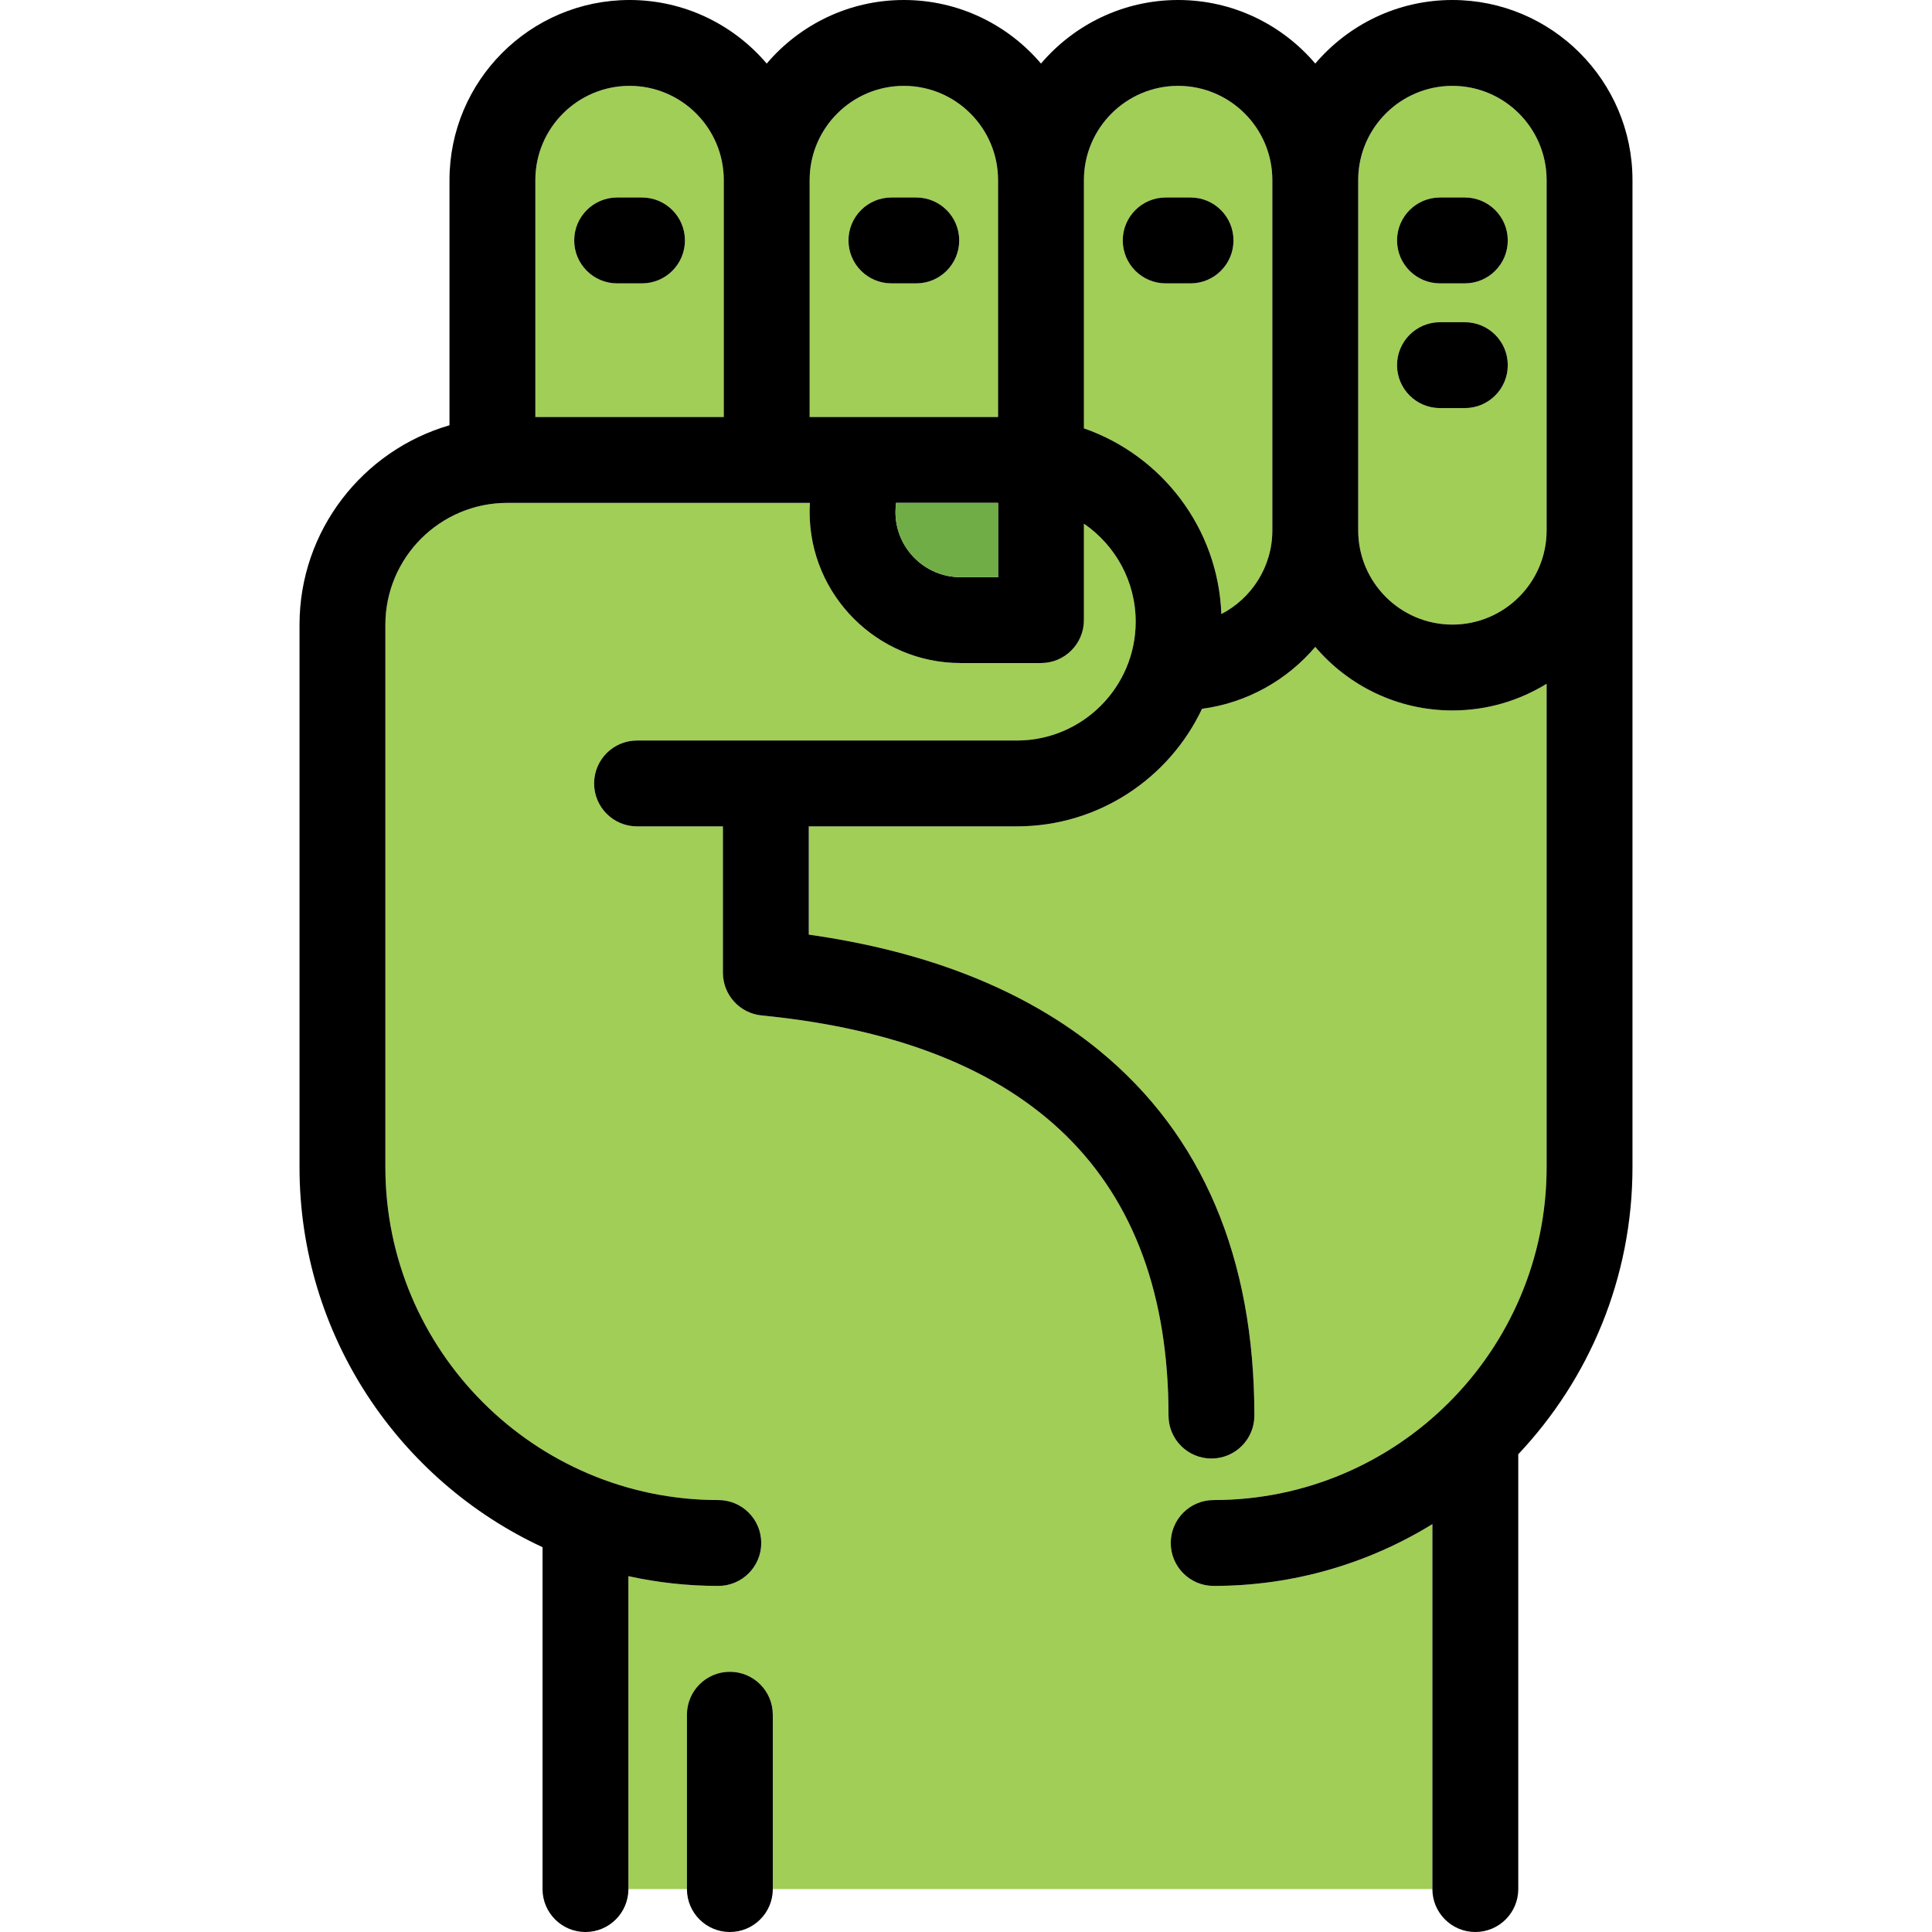
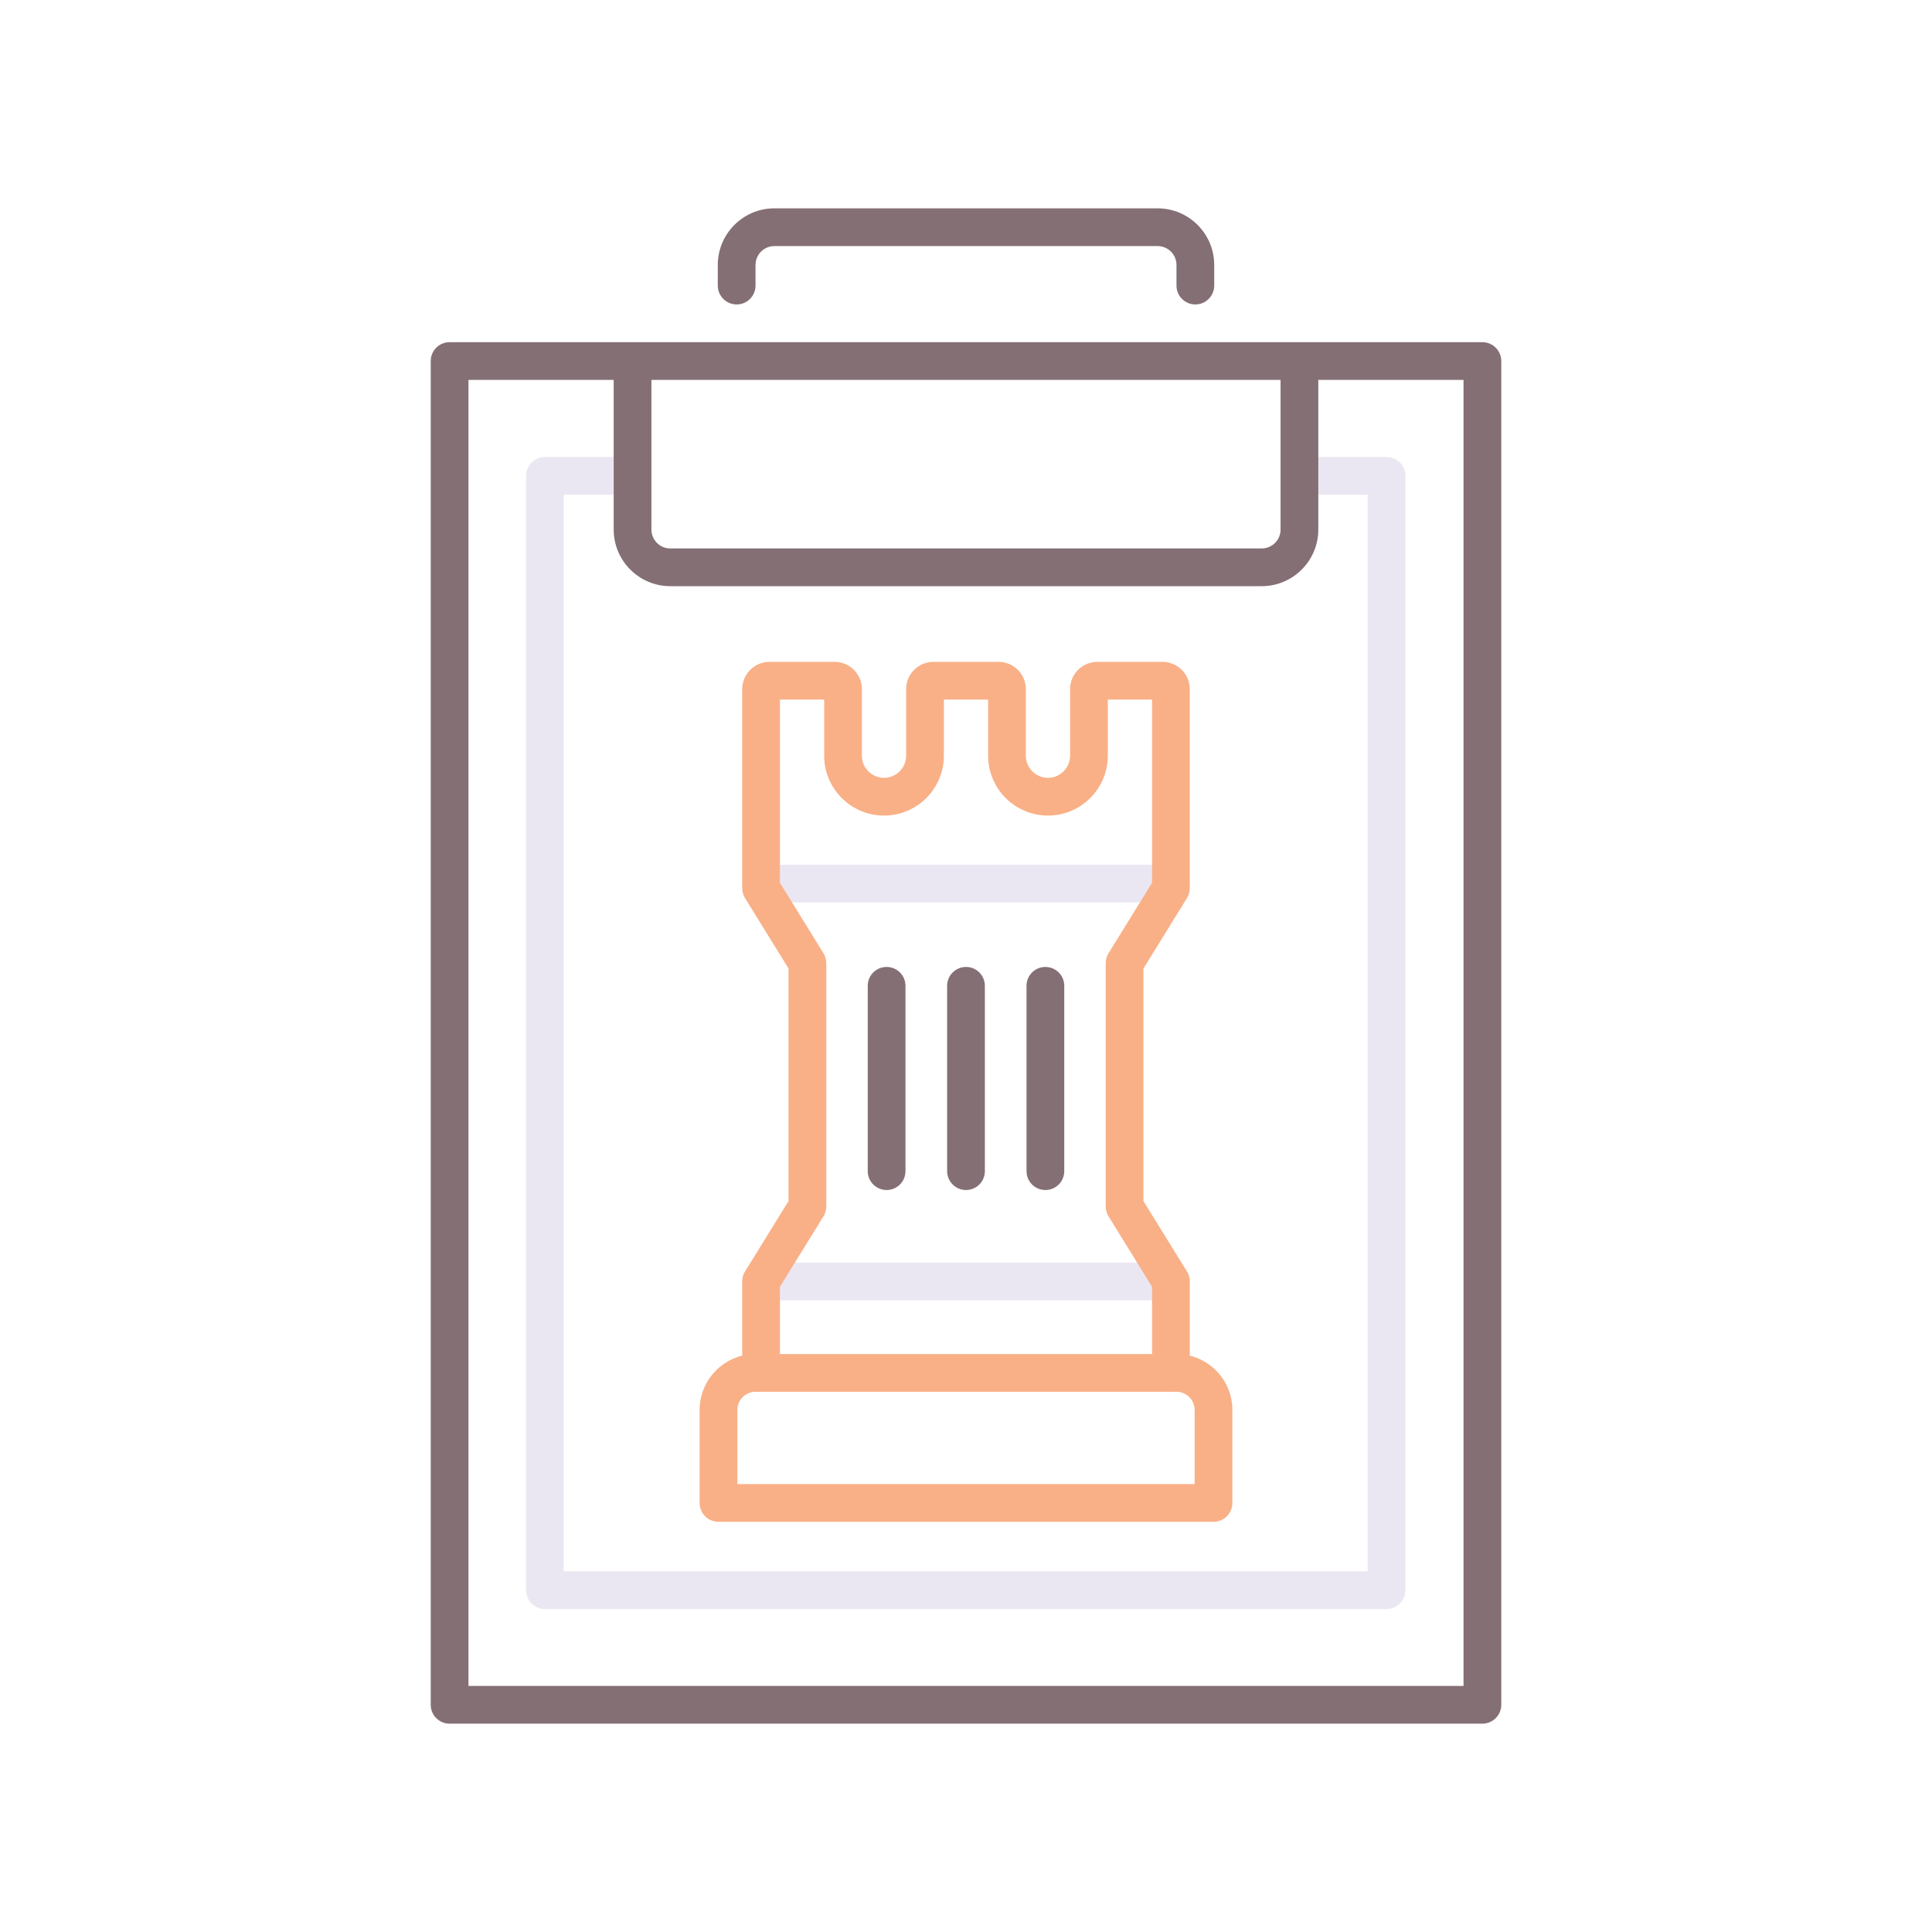
- <svg xmlns="http://www.w3.org/2000/svg" version="1.1" id="Capa_1" x="0px" y="0px" viewBox="0 0 450 450" style="enable-background:new 0 0 450 450;" xml:space="preserve">
+ <svg xmlns="http://www.w3.org/2000/svg" id="Layer_1" enable-background="new 0 0 256 256" height="512" viewBox="0 0 256 256" width="512">
  <g>
-     <path style="fill:#A1CE57;" d="M168.581,41.943c0-12.099-9.844-21.943-21.942-21.943c-12.1,0-21.943,9.844-21.943,21.943v55.188   h43.886V41.943z M149.534,66.001h-5.791c-5.522,0-10-4.477-10-10s4.478-10,10-10h5.791c5.522,0,10,4.477,10,10   S155.056,66.001,149.534,66.001z" />
-     <path style="fill:#A1CE57;" d="M360.237,41.943c0-12.099-9.844-21.943-21.942-21.943s-21.942,9.844-21.942,21.943v81.594   c0,12.099,9.844,21.943,21.942,21.943s21.942-9.844,21.942-21.943v-16.406V41.943z M341.19,95.049h-5.791c-5.522,0-10-4.477-10-10   s4.478-10,10-10h5.791c5.522,0,10,4.477,10,10S346.712,95.049,341.19,95.049z M341.19,66.001h-5.791c-5.522,0-10-4.477-10-10   s4.478-10,10-10h5.791c5.522,0,10,4.477,10,10S346.712,66.001,341.19,66.001z" />
-     <path style="fill:#A1CE57;" d="M232.466,41.943c0-12.099-9.844-21.943-21.943-21.943c-12.099,0-21.942,9.844-21.942,21.943v55.188   h13.106h30.779V41.943z M213.418,66.001h-5.79c-5.522,0-10-4.477-10-10s4.478-10,10-10h5.79c5.522,0,10,4.477,10,10   S218.941,66.001,213.418,66.001z" />
-     <path style="fill:#A1CE57;" d="M282.692,369.391c-5.522,0-10-4.477-10-10s4.478-10,10-10c42.759,0,77.545-34.787,77.545-77.545   V159.264c-6.388,3.938-13.903,6.216-21.942,6.216c-12.784,0-24.243-5.756-31.942-14.805c-6.562,7.712-15.857,13.022-26.376,14.424   c-7.637,16.165-24.094,27.38-43.127,27.38H188.38v25.211c27.851,3.934,50.59,13.007,67.693,27.023   c23.951,19.628,36.096,48.229,36.096,85.006c0,5.523-4.478,10-10,10s-10-4.477-10-10c0-55.662-31.885-87.02-94.768-93.202   c-5.119-0.503-9.021-4.808-9.021-9.952v-34.086h-20c-5.522,0-10-4.477-10-10s4.478-10,10-10h88.469   c15.26,0,27.674-12.415,27.674-27.674c0-9.469-4.783-17.839-12.057-22.831v22.461c0,5.523-4.478,10-10,10h-18.715   c-19.395,0-35.174-15.779-35.174-35.175c0-0.711,0.024-1.421,0.067-2.129h-70.482c-15.659,0-28.399,12.74-28.399,28.4v126.315   c0,42.758,34.786,77.545,77.545,77.545c5.522,0,10,4.477,10,10s-4.478,10-10,10c-7.188,0-14.193-0.789-20.942-2.271V440H160   v-40.609c0-5.523,4.478-10,10-10s10,4.477,10,10V440h153.635v-85.001C318.798,364.122,301.349,369.391,282.692,369.391z" />
-     <path style="fill:#A1CE57;" d="M274.409,20c-12.099,0-21.942,9.844-21.942,21.943v57.829c18.103,6.296,31.27,23.209,32.011,43.252   c7.046-3.656,11.874-11.015,11.874-19.486V41.943C296.352,29.844,286.508,20,274.409,20z M277.304,66.001h-5.791   c-5.522,0-10-4.477-10-10s4.478-10,10-10h5.791c5.522,0,10,4.477,10,10S282.827,66.001,277.304,66.001z" />
-     <path d="M170,389.391c-5.522,0-10,4.477-10,10V440c0,5.523,4.478,10,10,10s10-4.477,10-10v-40.609   C180,393.868,175.522,389.391,170,389.391z" />
-     <path d="M338.294,0c-12.784,0-24.243,5.756-31.942,14.805C298.653,5.756,287.193,0,274.409,0c-12.784,0-24.243,5.756-31.942,14.805   C234.767,5.756,223.308,0,210.523,0c-12.784,0-24.243,5.756-31.942,14.805C170.881,5.756,159.422,0,146.638,0   c-23.128,0-41.943,18.815-41.943,41.943v57.109c-20.153,5.85-34.932,24.465-34.932,46.479v126.315   c0,39.172,23.213,73.019,56.603,88.524V440c0,5.523,4.478,10,10,10s10-4.477,10-10v-72.88c6.749,1.482,13.755,2.271,20.942,2.271   c5.522,0,10-4.477,10-10s-4.478-10-10-10c-42.759,0-77.545-34.787-77.545-77.545V145.531c0-15.66,12.74-28.4,28.399-28.4h70.482   c-0.043,0.708-0.067,1.418-0.067,2.129c0,19.395,15.779,35.175,35.174,35.175h18.715c5.522,0,10-4.477,10-10v-22.461   c7.274,4.991,12.057,13.362,12.057,22.831c0,15.26-12.414,27.674-27.674,27.674H148.38c-5.522,0-10,4.477-10,10s4.478,10,10,10h20   v34.086c0,5.144,3.902,9.449,9.021,9.952c62.883,6.182,94.768,37.54,94.768,93.202c0,5.523,4.478,10,10,10s10-4.477,10-10   c0-36.777-12.145-65.377-36.096-85.006c-17.104-14.017-39.843-23.089-67.693-27.023v-25.211h48.469   c19.032,0,35.489-11.215,43.127-27.38c10.519-1.402,19.814-6.712,26.376-14.424c7.699,9.049,19.158,14.805,31.942,14.805   c8.039,0,15.554-2.278,21.942-6.216v112.582c0,42.758-34.786,77.545-77.545,77.545c-5.522,0-10,4.477-10,10s4.478,10,10,10   c18.657,0,36.106-5.269,50.942-14.392V440c0,5.523,4.478,10,10,10s10-4.477,10-10V338.722   c16.483-17.475,26.603-41.015,26.603-66.876V123.537v-16.406V41.943C380.237,18.815,361.421,0,338.294,0z M208.578,119.26   c0-0.721,0.049-1.431,0.145-2.129h23.744v17.304h-8.715C215.384,134.435,208.578,127.627,208.578,119.26z M188.581,97.131V41.943   c0-12.099,9.844-21.943,21.942-21.943c12.1,0,21.943,9.844,21.943,21.943v55.188h-30.779H188.581z M124.695,41.943   c0-12.099,9.844-21.943,21.943-21.943c12.099,0,21.942,9.844,21.942,21.943v55.188h-43.886V41.943z M284.478,143.023   c-0.741-20.043-13.908-36.955-32.011-43.252V41.943c0-12.099,9.844-21.943,21.942-21.943c12.1,0,21.943,9.844,21.943,21.943v81.594   C296.352,132.008,291.524,139.367,284.478,143.023z M338.294,145.479c-12.099,0-21.942-9.844-21.942-21.943V41.943   c0-12.099,9.844-21.943,21.942-21.943s21.942,9.844,21.942,21.943v65.188v16.406C360.237,135.636,350.393,145.479,338.294,145.479z   " />
-     <path style="fill:#70AD46;" d="M232.466,117.131h-23.744c-0.096,0.698-0.145,1.408-0.145,2.129c0,8.367,6.807,15.175,15.174,15.175   h8.715V117.131z" />
-     <path d="M149.534,46.001h-5.791c-5.522,0-10,4.477-10,10s4.478,10,10,10h5.791c5.522,0,10-4.477,10-10   S155.056,46.001,149.534,46.001z" />
-     <path d="M213.418,46.001h-5.79c-5.522,0-10,4.477-10,10s4.478,10,10,10h5.79c5.522,0,10-4.477,10-10S218.941,46.001,213.418,46.001   z" />
-     <path d="M277.304,46.001h-5.791c-5.522,0-10,4.477-10,10s4.478,10,10,10h5.791c5.522,0,10-4.477,10-10   S282.827,46.001,277.304,46.001z" />
-     <path d="M341.19,75.049h-5.791c-5.522,0-10,4.477-10,10s4.478,10,10,10h5.791c5.522,0,10-4.477,10-10S346.712,75.049,341.19,75.049   z" />
-     <path d="M341.19,46.001h-5.791c-5.522,0-10,4.477-10,10s4.478,10,10,10h5.791c5.522,0,10-4.477,10-10S346.712,46.001,341.19,46.001   z" />
+     <path d="m155.153 172.296h-54.306c-1.381 0-2.5-1.119-2.5-2.5s1.119-2.5 2.5-2.5h54.306c1.381 0 2.5 1.119 2.5 2.5s-1.119 2.5-2.5 2.5z" fill="#ebe7f2" />
+     <path d="m155.153 119.577h-54.306c-1.381 0-2.5-1.119-2.5-2.5s1.119-2.5 2.5-2.5h54.306c1.381 0 2.5 1.119 2.5 2.5s-1.119 2.5-2.5 2.5z" fill="#ebe7f2" />
+     <path d="m160.796 201.649h-65.592c-1.381 0-2.5-1.119-2.5-2.5v-12.321c0-4.086 3.324-7.41 7.41-7.41h55.771c4.086 0 7.41 3.324 7.41 7.41v12.321c.001 1.381-1.118 2.5-2.499 2.5zm-63.092-5h60.592v-9.821c0-1.329-1.081-2.41-2.41-2.41h-55.771c-1.329 0-2.41 1.081-2.41 2.41v9.821z" fill="#f9b087" />
+     <path d="m155.153 184.418c-1.381 0-2.5-1.119-2.5-2.5v-11.412l-5.769-9.335c-.244-.396-.373-.851-.373-1.314v-32.229c0-.464.129-.919.373-1.314l5.768-9.335v-24.279h-5.861v7.437c0 4.373-3.558 7.931-7.931 7.931s-7.93-3.558-7.93-7.931v-7.437h-5.861v7.437c0 4.373-3.558 7.931-7.93 7.931-4.373 0-7.931-3.558-7.931-7.931v-7.437h-5.861v24.278l5.768 9.335c.244.396.373.851.373 1.314v32.229c0 .464-.129.919-.373 1.314l-5.769 9.335v11.412c0 1.381-1.119 2.5-2.5 2.5s-2.5-1.119-2.5-2.5v-12.122c0-.464.129-.919.373-1.314l5.768-9.335v-30.809l-5.768-9.335c-.244-.396-.373-.851-.373-1.314v-26.375c0-1.992 1.62-3.612 3.611-3.612h8.638c1.992 0 3.612 1.62 3.612 3.612v8.824c0 1.616 1.314 2.931 2.931 2.931 1.616 0 2.93-1.314 2.93-2.931v-8.824c0-1.992 1.62-3.612 3.612-3.612h8.638c1.992 0 3.612 1.62 3.612 3.612v8.824c0 1.616 1.314 2.931 2.93 2.931s2.931-1.314 2.931-2.931v-8.824c0-1.992 1.62-3.612 3.612-3.612h8.638c1.991 0 3.611 1.62 3.611 3.612v26.376c0 .464-.129.919-.373 1.314l-5.768 9.335v30.809l5.769 9.335c.244.396.373.851.373 1.314v12.122c0 1.381-1.119 2.5-2.5 2.5z" fill="#f9b087" />
+     <path d="m183.728 213.208h-111.522c-1.381 0-2.5-1.119-2.5-2.5v-147.658c0-1.381 1.119-2.5 2.5-2.5h11.611c1.381 0 2.5 1.119 2.5 2.5s-1.119 2.5-2.5 2.5h-9.111v142.658h106.521v-142.658h-9.045c-1.381 0-2.5-1.119-2.5-2.5s1.119-2.5 2.5-2.5h11.545c1.381 0 2.5 1.119 2.5 2.5v147.658c.001 1.381-1.119 2.5-2.499 2.5z" fill="#ebe7f2" />
+     <g fill="#846f75">
+       <path d="m117.48 128.125c-1.381 0-2.5 1.119-2.5 2.5v24.559c0 1.381 1.119 2.5 2.5 2.5s2.5-1.119 2.5-2.5v-24.559c0-1.381-1.119-2.5-2.5-2.5z" />
+       <path d="m128 128.125c-1.381 0-2.5 1.119-2.5 2.5v24.559c0 1.381 1.119 2.5 2.5 2.5s2.5-1.119 2.5-2.5v-24.559c0-1.381-1.119-2.5-2.5-2.5z" />
+       <path d="m138.52 128.125c-1.381 0-2.5 1.119-2.5 2.5v24.559c0 1.381 1.119 2.5 2.5 2.5s2.5-1.119 2.5-2.5v-24.559c0-1.381-1.12-2.5-2.5-2.5z" />
+       <path d="m196.426 45.341h-136.852c-1.381 0-2.5 1.119-2.5 2.5v178.054c0 1.381 1.119 2.5 2.5 2.5h136.852c1.381 0 2.5-1.119 2.5-2.5v-178.054c0-1.381-1.119-2.5-2.5-2.5zm-110.109 5h83.365v19.831c0 1.379-1.122 2.5-2.5 2.5h-78.365c-1.378 0-2.5-1.121-2.5-2.5zm107.609 173.054h-131.852v-173.054h19.243v19.831c0 4.136 3.364 7.5 7.5 7.5h78.365c4.136 0 7.5-3.364 7.5-7.5v-19.831h19.243v173.054z" />
+       <path d="m97.611 40.341c1.381 0 2.5-1.119 2.5-2.5v-2.735c0-1.379 1.122-2.5 2.5-2.5h50.778c1.378 0 2.5 1.121 2.5 2.5v2.735c0 1.381 1.119 2.5 2.5 2.5s2.5-1.119 2.5-2.5v-2.735c0-4.136-3.364-7.5-7.5-7.5h-50.778c-4.136 0-7.5 3.364-7.5 7.5v2.735c0 1.381 1.119 2.5 2.5 2.5z" />
+     </g>
  </g>
-   <g>
- </g>
-   <g>
- </g>
-   <g>
- </g>
-   <g>
- </g>
-   <g>
- </g>
-   <g>
- </g>
-   <g>
- </g>
-   <g>
- </g>
-   <g>
- </g>
-   <g>
- </g>
-   <g>
- </g>
-   <g>
- </g>
-   <g>
- </g>
-   <g>
- </g>
-   <g>
- </g>
</svg>
